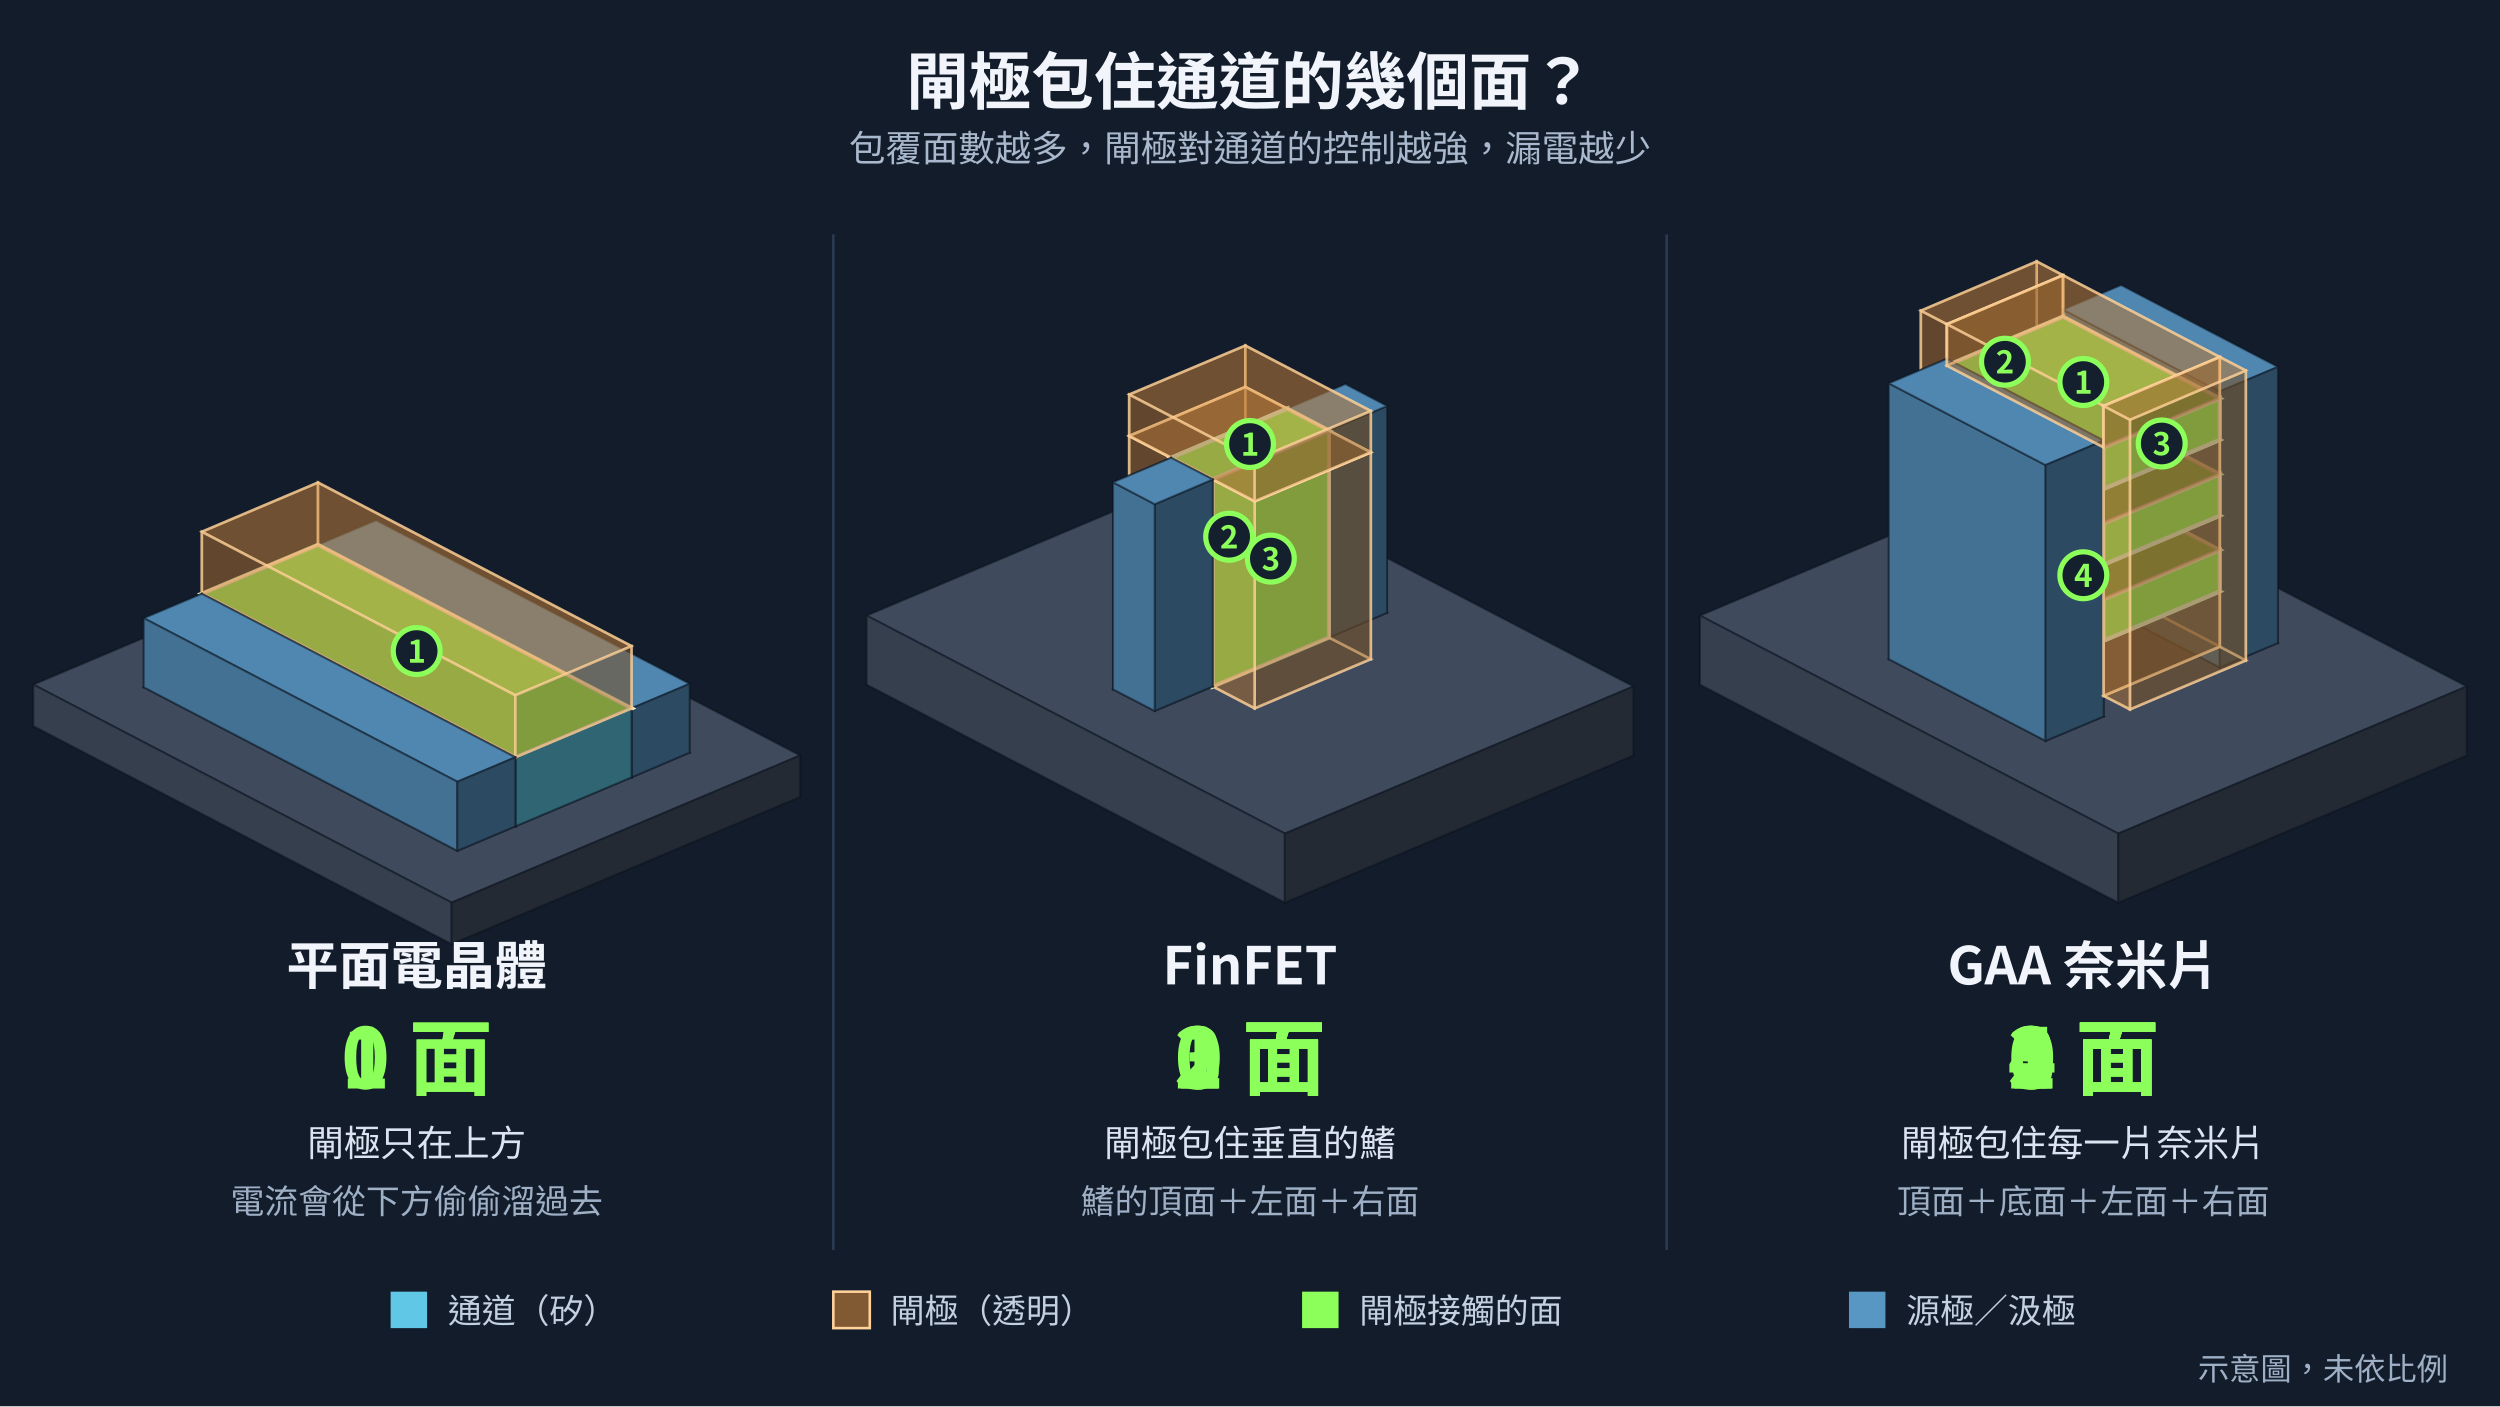
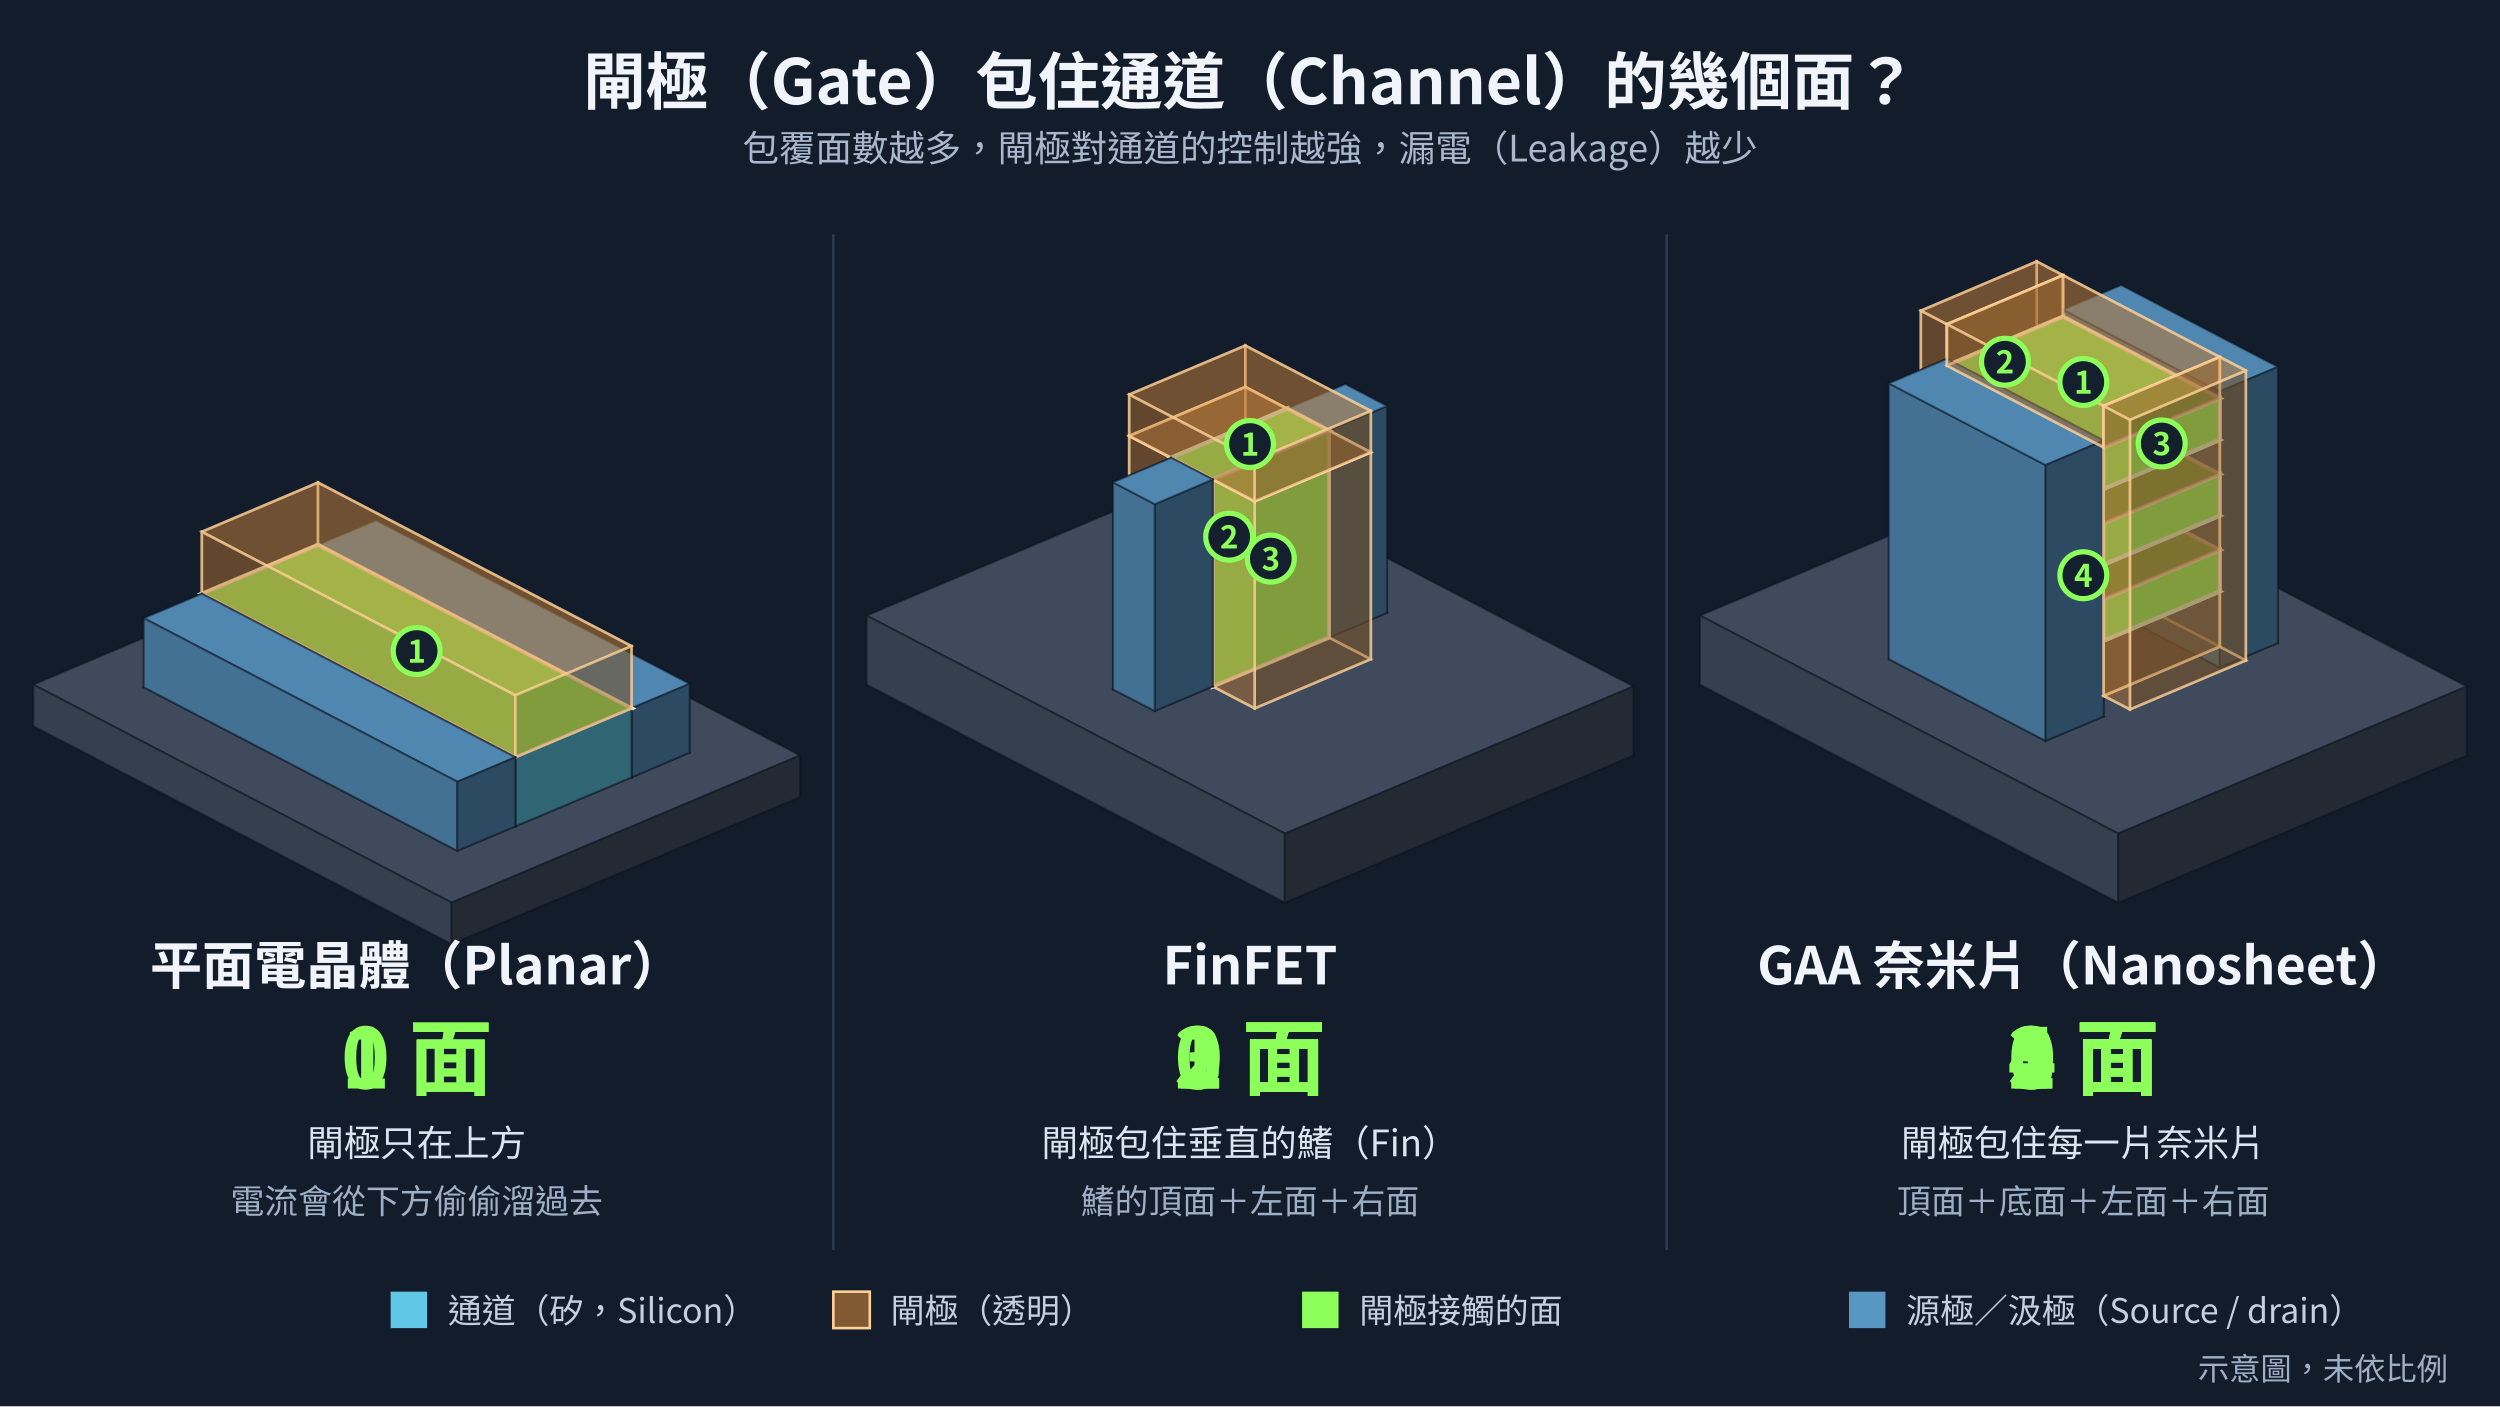
<svg xmlns="http://www.w3.org/2000/svg" xml:lang="zh-Hant-TW" viewBox="0 0 960 540" width="960" height="540" role="img" aria-labelledby="t d">
  <style>
text{font-family:"Noto Sans TC","PingFang TC","Microsoft JhengHei","Noto Sans CJK TC",system-ui,-apple-system,"Segoe UI",Roboto,sans-serif}
.ti{font-size:24px;font-weight:700;fill:#f1f5fb}.su{font-size:14px;fill:#a9b8cc}
.nm{font-size:20px;font-weight:700;fill:#f1f5fb}.ct{font-size:32px;font-weight:800;fill:#8dff5a}
.cp{font-size:14px;fill:#dbe4f0}.cp2{font-size:13px;fill:#9fb0c6}.bd{font-size:12px;font-weight:700;fill:#8dff5a;text-anchor:middle}
.lg{font-size:13px;fill:#c3d0e0}
.a{animation-duration:12s;animation-iteration-count:infinite;animation-timing-function:linear}
@keyframes k0{0%{opacity:1}8.5%{opacity:1}9.7%{opacity:0}15.467%{opacity:0}16.667%{opacity:1}100%{opacity:1}}
@keyframes k1{0%{opacity:0}8.3%{opacity:0}8.5%{opacity:1}16.667%{opacity:1}16.867%{opacity:0}100%{opacity:0}}
@keyframes k2{0%{opacity:1}8.5%{opacity:1}8.7%{opacity:0}16.467%{opacity:0}16.667%{opacity:1}100%{opacity:1}}
@keyframes k3{0%{opacity:1}8.5%{opacity:1}9.7%{opacity:0}27.967%{opacity:0}29.167%{opacity:1}100%{opacity:1}}
@keyframes k4{0%{opacity:1}8.5%{opacity:1}9.7%{opacity:0}40.467%{opacity:0}41.667%{opacity:1}100%{opacity:1}}
@keyframes k5{0%{opacity:1}8.5%{opacity:1}9.7%{opacity:0}15.467%{opacity:0}16.667%{opacity:1}100%{opacity:1}}
@keyframes k6{0%{opacity:0}8.3%{opacity:0}8.5%{opacity:1}16.667%{opacity:1}16.867%{opacity:0}100%{opacity:0}}
@keyframes k7{0%{opacity:0}16.467%{opacity:0}16.667%{opacity:1}29.167%{opacity:1}29.367%{opacity:0}100%{opacity:0}}
@keyframes k8{0%{opacity:0}28.967%{opacity:0}29.167%{opacity:1}41.667%{opacity:1}41.867%{opacity:0}100%{opacity:0}}
@keyframes k9{0%{opacity:1}8.5%{opacity:1}8.7%{opacity:0}41.467%{opacity:0}41.667%{opacity:1}100%{opacity:1}}
@keyframes k10{0%{opacity:1}8.5%{opacity:1}9.7%{opacity:0}27.967%{opacity:0}29.167%{opacity:1}100%{opacity:1}}
@keyframes k11{0%{opacity:1}8.5%{opacity:1}9.7%{opacity:0}52.967%{opacity:0}54.167%{opacity:1}100%{opacity:1}}
@keyframes k12{0%{opacity:1}8.5%{opacity:1}9.7%{opacity:0}15.467%{opacity:0}16.667%{opacity:1}100%{opacity:1}}
@keyframes k13{0%{opacity:1}8.5%{opacity:1}9.7%{opacity:0}40.467%{opacity:0}41.667%{opacity:1}100%{opacity:1}}
@keyframes k14{0%{opacity:1}8.5%{opacity:1}9.7%{opacity:0}27.967%{opacity:0}29.167%{opacity:1}100%{opacity:1}}
@keyframes k15{0%{opacity:1}8.5%{opacity:1}9.7%{opacity:0}52.967%{opacity:0}54.167%{opacity:1}100%{opacity:1}}
@keyframes k16{0%{opacity:1}8.5%{opacity:1}9.7%{opacity:0}15.467%{opacity:0}16.667%{opacity:1}100%{opacity:1}}
@keyframes k17{0%{opacity:1}8.5%{opacity:1}9.7%{opacity:0}40.467%{opacity:0}41.667%{opacity:1}100%{opacity:1}}
@keyframes k18{0%{opacity:1}8.5%{opacity:1}9.7%{opacity:0}27.967%{opacity:0}29.167%{opacity:1}100%{opacity:1}}
@keyframes k19{0%{opacity:1}8.5%{opacity:1}9.7%{opacity:0}52.967%{opacity:0}54.167%{opacity:1}100%{opacity:1}}
@keyframes k20{0%{opacity:1}8.5%{opacity:1}9.7%{opacity:0}15.467%{opacity:0}16.667%{opacity:1}100%{opacity:1}}
@keyframes k21{0%{opacity:1}8.5%{opacity:1}9.7%{opacity:0}40.467%{opacity:0}41.667%{opacity:1}100%{opacity:1}}
@keyframes k22{0%{opacity:0}8.3%{opacity:0}8.5%{opacity:1}16.667%{opacity:1}16.867%{opacity:0}100%{opacity:0}}
@keyframes k23{0%{opacity:0}16.467%{opacity:0}16.667%{opacity:1}29.167%{opacity:1}29.367%{opacity:0}100%{opacity:0}}
@keyframes k24{0%{opacity:0}28.967%{opacity:0}29.167%{opacity:1}41.667%{opacity:1}41.867%{opacity:0}100%{opacity:0}}
@keyframes k25{0%{opacity:0}41.467%{opacity:0}41.667%{opacity:1}54.167%{opacity:1}54.367%{opacity:0}100%{opacity:0}}
@keyframes k26{0%{opacity:1}8.5%{opacity:1}8.7%{opacity:0}53.967%{opacity:0}54.167%{opacity:1}100%{opacity:1}}
@media (prefers-reduced-motion:reduce){.a{animation:none!important;opacity:1!important}}
</style>
  <rect width="960" height="540" fill="#121c2a" />
-   <text x="480" y="40" class="ti" text-anchor="middle">閘極包住通道的幾個面？</text>
-   <text x="480" y="62" class="su" text-anchor="middle">包覆面數越多，閘極對通道的控制越強，漏電越少</text>
+   <text x="480" y="40" class="ti" text-anchor="middle">閘極（Gate）包住通道（Channel）的幾個面？</text>
+   <text x="480" y="62" class="su" text-anchor="middle">包覆面數越多，閘極對通道的控制越強，漏電（Leakage）越少</text>
  <line x1="320" y1="90" x2="320" y2="480" stroke="#2a3a50" />
  <line x1="640" y1="90" x2="640" y2="480" stroke="#2a3a50" />
  <g>
    <polygon points="12.8,278.8 146.6,222.2 146.6,206.3 12.8,262.9" fill="#1f252e" stroke="#0d1520" stroke-opacity=".5" stroke-width=".8" />
    <polygon points="307.2,306.0 146.6,222.2 146.6,206.3 307.2,290.1" fill="#1f252e" stroke="#0d1520" stroke-opacity=".5" stroke-width=".8" />
    <polygon points="173.4,362.5 307.2,306.0 146.6,222.2 12.8,278.8" fill="#1f252e" stroke="#0d1520" stroke-opacity=".5" stroke-width=".8" />
    <polygon points="173.4,346.6 307.2,290.1 146.6,206.3 12.8,262.9" fill="#3f4b5d" stroke="#0d1520" stroke-opacity=".5" stroke-width=".8" />
    <polygon points="173.4,362.5 12.8,278.8 12.8,262.9 173.4,346.6" fill="#353f4e" stroke="#0d1520" stroke-opacity=".5" stroke-width=".8" />
    <polygon points="173.4,362.5 307.2,306.0 307.2,290.1 173.4,346.6" fill="#232a34" stroke="#0d1520" stroke-opacity=".5" stroke-width=".8" />
    <polygon points="122.1,235.7 144.4,226.2 144.4,199.8 122.1,209.2" fill="#274358" stroke="#0d1520" stroke-opacity=".5" stroke-width=".8" />
    <polygon points="264.8,289.0 144.4,226.2 144.4,199.8 264.8,262.6" fill="#274358" stroke="#0d1520" stroke-opacity=".5" stroke-width=".8" />
    <polygon points="242.5,298.5 264.8,289.0 144.4,226.2 122.1,235.7" fill="#274358" stroke="#0d1520" stroke-opacity=".5" stroke-width=".8" />
    <polygon points="242.5,272.0 264.8,262.6 144.4,199.8 122.1,209.2" fill="#4f87b0" stroke="#0d1520" stroke-opacity=".5" stroke-width=".8" />
    <polygon points="242.5,298.5 122.1,235.7 122.1,209.2 242.5,272.0" fill="#427194" stroke="#0d1520" stroke-opacity=".5" stroke-width=".8" />
    <polygon points="242.5,298.5 264.8,289.0 264.8,262.6 242.5,272.0" fill="#2c4b63" stroke="#0d1520" stroke-opacity=".5" stroke-width=".8" />
    <polygon points="77.5,254.5 122.1,235.7 122.1,209.2 77.5,228.0" fill="#2b5a67" stroke="#0d1520" stroke-opacity=".5" stroke-width=".8" />
    <polygon points="242.5,298.5 122.1,235.7 122.1,209.2 242.5,272.0" fill="#2b5a67" stroke="#0d1520" stroke-opacity=".5" stroke-width=".8" />
    <polygon points="197.9,317.3 242.5,298.5 122.1,235.7 77.5,254.5" fill="#2b5a67" stroke="#0d1520" stroke-opacity=".5" stroke-width=".8" />
    <polygon points="197.9,290.8 242.5,272.0 122.1,209.2 77.5,228.0" fill="#56b4cf" stroke="#0d1520" stroke-opacity=".5" stroke-width=".8" />
    <polygon points="197.9,290.8 242.5,272.0 122.1,209.2 77.5,228.0" fill="#8dff5a" class="a" style="animation-name:k0" stroke="#e8ffd9" stroke-width="1.6" />
    <polygon points="197.9,317.3 77.5,254.5 77.5,228.0 197.9,290.8" fill="#4897ae" stroke="#0d1520" stroke-opacity=".5" stroke-width=".8" />
    <polygon points="197.9,317.3 242.5,298.5 242.5,272.0 197.9,290.8" fill="#306574" stroke="#0d1520" stroke-opacity=".5" stroke-width=".8" />
    <polygon points="77.5,228.0 122.1,209.2 122.1,185.3 77.5,204.2" fill="#724c24" fill-opacity=".34" stroke="#ffd29a" stroke-opacity=".6" stroke-width="1" />
    <polygon points="242.5,272.0 122.1,209.2 122.1,185.3 242.5,248.1" fill="#724c24" fill-opacity=".34" stroke="#ffd29a" stroke-opacity=".6" stroke-width="1" />
    <polygon points="197.9,290.8 242.5,272.0 122.1,209.2 77.5,228.0" fill="#724c24" fill-opacity=".34" stroke="#ffd29a" stroke-opacity=".6" stroke-width="1" />
    <polygon points="197.9,267.0 242.5,248.1 122.1,185.3 77.5,204.2" fill="#e59948" fill-opacity=".34" stroke="#ffd29a" stroke-opacity=".6" stroke-width="1" />
    <polygon points="197.9,290.8 77.5,228.0 77.5,204.2 197.9,267.0" fill="#c1803c" fill-opacity=".34" stroke="#ffd29a" stroke-opacity=".6" stroke-width="1" />
    <polygon points="197.9,290.8 242.5,272.0 242.5,248.1 197.9,267.0" fill="#805528" fill-opacity=".34" stroke="#ffd29a" stroke-opacity=".6" stroke-width="1" />
    <polygon points="55.2,263.9 77.5,254.5 77.5,228.0 55.2,237.4" fill="#274358" stroke="#0d1520" stroke-opacity=".5" stroke-width=".8" />
    <polygon points="197.9,317.3 77.5,254.5 77.5,228.0 197.9,290.8" fill="#274358" stroke="#0d1520" stroke-opacity=".5" stroke-width=".8" />
    <polygon points="175.6,326.7 197.9,317.3 77.5,254.5 55.2,263.9" fill="#274358" stroke="#0d1520" stroke-opacity=".5" stroke-width=".8" />
    <polygon points="175.6,300.2 197.9,290.8 77.5,228.0 55.2,237.4" fill="#4f87b0" stroke="#0d1520" stroke-opacity=".5" stroke-width=".8" />
    <polygon points="175.6,326.7 55.2,263.9 55.2,237.4 175.6,300.2" fill="#427194" stroke="#0d1520" stroke-opacity=".5" stroke-width=".8" />
    <polygon points="175.6,326.7 197.9,317.3 197.9,290.8 175.6,300.2" fill="#2c4b63" stroke="#0d1520" stroke-opacity=".5" stroke-width=".8" />
  </g>
  <g class="a" style="animation-name:k0">
    <circle cx="160.0" cy="250.0" r="9" fill="#14202e" stroke="#8dff5a" stroke-width="2" />
    <text x="160.0" y="254.5" class="bd">1</text>
  </g>
-   <text x="160" y="378" class="nm" text-anchor="middle">平面電晶體</text>
+   <text x="160" y="378" class="nm" text-anchor="middle">平面電晶體（Planar）</text>
  <text x="160" y="418" class="ct a" text-anchor="middle" style="animation-name:k1">0 面</text>
  <text x="160" y="418" class="ct a" text-anchor="middle" style="animation-name:k2">1 面</text>
  <text x="160" y="444" class="cp" text-anchor="middle">閘極只在上方</text>
  <text x="160" y="466" class="cp2" text-anchor="middle">電流會從下方偷偷溜過去</text>
  <g>
    <polygon points="332.8,262.9 466.6,206.3 466.6,179.9 332.8,236.4" fill="#1f252e" stroke="#0d1520" stroke-opacity=".5" stroke-width=".8" />
    <polygon points="627.2,290.1 466.6,206.3 466.6,179.9 627.2,263.6" fill="#1f252e" stroke="#0d1520" stroke-opacity=".5" stroke-width=".8" />
    <polygon points="493.4,346.6 627.2,290.1 466.6,206.3 332.8,262.9" fill="#1f252e" stroke="#0d1520" stroke-opacity=".5" stroke-width=".8" />
    <polygon points="493.4,320.1 627.2,263.6 466.6,179.9 332.8,236.4" fill="#3f4b5d" stroke="#0d1520" stroke-opacity=".5" stroke-width=".8" />
    <polygon points="493.4,346.6 332.8,262.9 332.8,236.4 493.4,320.1" fill="#353f4e" stroke="#0d1520" stroke-opacity=".5" stroke-width=".8" />
    <polygon points="493.4,346.6 627.2,290.1 627.2,263.6 493.4,320.1" fill="#232a34" stroke="#0d1520" stroke-opacity=".5" stroke-width=".8" />
    <polygon points="510.3,244.8 532.6,235.3 516.6,227.0 494.3,236.4" fill="#274358" stroke="#0d1520" stroke-opacity=".5" stroke-width=".8" />
    <polygon points="532.6,235.3 516.6,227.0 516.6,147.5 532.6,155.9" fill="#274358" stroke="#0d1520" stroke-opacity=".5" stroke-width=".8" />
    <polygon points="494.3,236.4 516.6,227.0 516.6,147.5 494.3,156.9" fill="#274358" stroke="#0d1520" stroke-opacity=".5" stroke-width=".8" />
    <polygon points="510.3,244.8 532.6,235.3 532.6,155.9 510.3,165.3" fill="#2c4b63" stroke="#0d1520" stroke-opacity=".5" stroke-width=".8" />
    <polygon points="510.3,244.8 494.3,236.4 494.3,156.9 510.3,165.3" fill="#427194" stroke="#0d1520" stroke-opacity=".5" stroke-width=".8" />
    <polygon points="510.3,165.3 532.6,155.9 516.6,147.5 494.3,156.9" fill="#4f87b0" stroke="#0d1520" stroke-opacity=".5" stroke-width=".8" />
    <polygon points="449.7,255.2 494.3,236.4 478.2,228.0 433.6,246.9" fill="#724c24" fill-opacity=".34" stroke="#ffd29a" stroke-opacity=".6" stroke-width="1" />
    <polygon points="494.3,236.4 478.2,228.0 478.2,148.6 494.3,156.9" fill="#724c24" fill-opacity=".34" stroke="#ffd29a" stroke-opacity=".6" stroke-width="1" />
    <polygon points="433.6,246.9 478.2,228.0 478.2,148.6 433.6,167.4" fill="#724c24" fill-opacity=".34" stroke="#ffd29a" stroke-opacity=".6" stroke-width="1" />
    <polygon points="449.7,255.2 494.3,236.4 494.3,156.9 449.7,175.8" fill="#805528" fill-opacity=".34" stroke="#ffd29a" stroke-opacity=".6" stroke-width="1" />
    <polygon points="449.7,255.2 433.6,246.9 433.6,167.4 449.7,175.8" fill="#c1803c" fill-opacity=".34" stroke="#ffd29a" stroke-opacity=".6" stroke-width="1" />
    <polygon points="449.7,175.8 494.3,156.9 478.2,148.6 433.6,167.4" fill="#e59948" fill-opacity=".34" stroke="#ffd29a" stroke-opacity=".6" stroke-width="1" />
    <polygon points="465.7,263.6 510.3,244.8 494.3,236.4 449.7,255.2" fill="#2b5a67" stroke="#0d1520" stroke-opacity=".5" stroke-width=".8" />
    <polygon points="510.3,244.8 494.3,236.4 494.3,156.9 510.3,165.3" fill="#2b5a67" stroke="#0d1520" stroke-opacity=".5" stroke-width=".8" />
    <polygon points="449.7,255.2 494.3,236.4 494.3,156.9 449.7,175.8" fill="#2b5a67" stroke="#0d1520" stroke-opacity=".5" stroke-width=".8" />
    <polygon points="449.7,255.2 494.3,236.4 494.3,156.9 449.7,175.8" fill="#8dff5a" class="a" style="animation-name:k3" stroke="#e8ffd9" stroke-width="1.6" />
    <polygon points="465.7,263.6 510.3,244.8 510.3,165.3 465.7,184.1" fill="#306574" stroke="#0d1520" stroke-opacity=".5" stroke-width=".8" />
    <polygon points="465.7,263.6 510.3,244.8 510.3,165.3 465.7,184.1" fill="#8dff5a" class="a" style="animation-name:k4" stroke="#e8ffd9" stroke-width="1.6" />
    <polygon points="465.7,263.6 449.7,255.2 449.7,175.8 465.7,184.1" fill="#4897ae" stroke="#0d1520" stroke-opacity=".5" stroke-width=".8" />
    <polygon points="465.7,184.1 510.3,165.3 494.3,156.9 449.7,175.8" fill="#56b4cf" stroke="#0d1520" stroke-opacity=".5" stroke-width=".8" />
    <polygon points="465.7,184.1 510.3,165.3 494.3,156.9 449.7,175.8" fill="#8dff5a" class="a" style="animation-name:k5" stroke="#e8ffd9" stroke-width="1.6" />
    <polygon points="481.8,272.0 526.4,253.1 510.3,244.8 465.7,263.6" fill="#724c24" fill-opacity=".34" stroke="#ffd29a" stroke-opacity=".6" stroke-width="1" />
    <polygon points="526.4,253.1 510.3,244.8 510.3,165.3 526.4,173.7" fill="#724c24" fill-opacity=".34" stroke="#ffd29a" stroke-opacity=".6" stroke-width="1" />
    <polygon points="465.7,263.6 510.3,244.8 510.3,165.3 465.7,184.1" fill="#724c24" fill-opacity=".34" stroke="#ffd29a" stroke-opacity=".6" stroke-width="1" />
    <polygon points="481.8,272.0 526.4,253.1 526.4,173.7 481.8,192.5" fill="#805528" fill-opacity=".34" stroke="#ffd29a" stroke-opacity=".6" stroke-width="1" />
    <polygon points="481.8,272.0 465.7,263.6 465.7,184.1 481.8,192.5" fill="#c1803c" fill-opacity=".34" stroke="#ffd29a" stroke-opacity=".6" stroke-width="1" />
    <polygon points="481.8,192.5 526.4,173.7 510.3,165.3 465.7,184.1" fill="#e59948" fill-opacity=".34" stroke="#ffd29a" stroke-opacity=".6" stroke-width="1" />
    <polygon points="433.6,167.4 478.2,148.6 478.2,132.7 433.6,151.5" fill="#724c24" fill-opacity=".34" stroke="#ffd29a" stroke-opacity=".6" stroke-width="1" />
    <polygon points="526.4,173.7 478.2,148.6 478.2,132.7 526.4,157.8" fill="#724c24" fill-opacity=".34" stroke="#ffd29a" stroke-opacity=".6" stroke-width="1" />
    <polygon points="481.8,192.5 526.4,173.7 478.2,148.6 433.6,167.4" fill="#724c24" fill-opacity=".34" stroke="#ffd29a" stroke-opacity=".6" stroke-width="1" />
    <polygon points="481.8,176.6 526.4,157.8 478.2,132.7 433.6,151.5" fill="#e59948" fill-opacity=".34" stroke="#ffd29a" stroke-opacity=".6" stroke-width="1" />
    <polygon points="481.8,192.5 433.6,167.4 433.6,151.5 481.8,176.6" fill="#c1803c" fill-opacity=".34" stroke="#ffd29a" stroke-opacity=".6" stroke-width="1" />
    <polygon points="481.8,192.5 526.4,173.7 526.4,157.8 481.8,176.6" fill="#805528" fill-opacity=".34" stroke="#ffd29a" stroke-opacity=".6" stroke-width="1" />
    <polygon points="443.4,273.0 465.7,263.6 449.7,255.2 427.4,264.7" fill="#274358" stroke="#0d1520" stroke-opacity=".5" stroke-width=".8" />
    <polygon points="465.7,263.6 449.7,255.2 449.7,175.8 465.7,184.1" fill="#274358" stroke="#0d1520" stroke-opacity=".5" stroke-width=".8" />
    <polygon points="427.4,264.7 449.7,255.2 449.7,175.8 427.4,185.2" fill="#274358" stroke="#0d1520" stroke-opacity=".5" stroke-width=".8" />
    <polygon points="443.4,273.0 465.7,263.6 465.7,184.1 443.4,193.6" fill="#2c4b63" stroke="#0d1520" stroke-opacity=".5" stroke-width=".8" />
    <polygon points="443.4,273.0 427.4,264.7 427.4,185.2 443.4,193.6" fill="#427194" stroke="#0d1520" stroke-opacity=".5" stroke-width=".8" />
    <polygon points="443.4,193.6 465.7,184.1 449.7,175.8 427.4,185.2" fill="#4f87b0" stroke="#0d1520" stroke-opacity=".5" stroke-width=".8" />
  </g>
  <g class="a" style="animation-name:k3">
    <circle cx="472.0" cy="206.1" r="9" fill="#14202e" stroke="#8dff5a" stroke-width="2" />
    <text x="472.0" y="210.6" class="bd">2</text>
  </g>
  <g class="a" style="animation-name:k4">
    <circle cx="488.0" cy="214.5" r="9" fill="#14202e" stroke="#8dff5a" stroke-width="2" />
    <text x="488.0" y="219.0" class="bd">3</text>
  </g>
  <g class="a" style="animation-name:k5">
    <circle cx="480.0" cy="170.5" r="9" fill="#14202e" stroke="#8dff5a" stroke-width="2" />
    <text x="480.0" y="175.0" class="bd">1</text>
  </g>
  <text x="480" y="378" class="nm" text-anchor="middle">FinFET</text>
  <text x="480" y="418" class="ct a" text-anchor="middle" style="animation-name:k6">0 面</text>
  <text x="480" y="418" class="ct a" text-anchor="middle" style="animation-name:k7">1 面</text>
  <text x="480" y="418" class="ct a" text-anchor="middle" style="animation-name:k8">2 面</text>
  <text x="480" y="418" class="ct a" text-anchor="middle" style="animation-name:k9">3 面</text>
-   <text x="480" y="444" class="cp" text-anchor="middle">閘極包住垂直的鰭</text>
+   <text x="480" y="444" class="cp" text-anchor="middle">閘極包住垂直的鰭（Fin）</text>
  <text x="480" y="466" class="cp2" text-anchor="middle">鰭的頂面＋左面＋右面</text>
  <g>
    <polygon points="652.8,262.9 786.6,206.3 786.6,179.9 652.8,236.4" fill="#1f252e" stroke="#0d1520" stroke-opacity=".5" stroke-width=".8" />
    <polygon points="947.2,290.1 786.6,206.3 786.6,179.9 947.2,263.6" fill="#1f252e" stroke="#0d1520" stroke-opacity=".5" stroke-width=".8" />
    <polygon points="813.4,346.6 947.2,290.1 786.6,206.3 652.8,262.9" fill="#1f252e" stroke="#0d1520" stroke-opacity=".5" stroke-width=".8" />
    <polygon points="813.4,320.1 947.2,263.6 786.6,179.9 652.8,236.4" fill="#3f4b5d" stroke="#0d1520" stroke-opacity=".5" stroke-width=".8" />
    <polygon points="813.4,346.6 652.8,262.9 652.8,236.4 813.4,320.1" fill="#353f4e" stroke="#0d1520" stroke-opacity=".5" stroke-width=".8" />
    <polygon points="813.4,346.6 947.2,290.1 947.2,263.6 813.4,320.1" fill="#232a34" stroke="#0d1520" stroke-opacity=".5" stroke-width=".8" />
    <polygon points="747.6,235.8 792.2,216.9 782.1,211.7 737.6,230.5" fill="#724c24" fill-opacity=".34" stroke="#ffd29a" stroke-opacity=".6" stroke-width="1" />
    <polygon points="792.2,216.9 782.1,211.7 782.1,100.4 792.2,105.7" fill="#724c24" fill-opacity=".34" stroke="#ffd29a" stroke-opacity=".6" stroke-width="1" />
    <polygon points="737.6,230.5 782.1,211.7 782.1,100.4 737.6,119.3" fill="#724c24" fill-opacity=".34" stroke="#ffd29a" stroke-opacity=".6" stroke-width="1" />
    <polygon points="747.6,235.8 792.2,216.9 792.2,105.7 747.6,124.5" fill="#805528" fill-opacity=".34" stroke="#ffd29a" stroke-opacity=".6" stroke-width="1" />
    <polygon points="747.6,235.8 737.6,230.5 737.6,119.3 747.6,124.5" fill="#c1803c" fill-opacity=".34" stroke="#ffd29a" stroke-opacity=".6" stroke-width="1" />
    <polygon points="747.6,124.5 792.2,105.7 782.1,100.4 737.6,119.3" fill="#e59948" fill-opacity=".34" stroke="#ffd29a" stroke-opacity=".6" stroke-width="1" />
    <polygon points="792.2,224.9 814.5,215.5 814.5,109.5 792.2,118.9" fill="#274358" stroke="#0d1520" stroke-opacity=".5" stroke-width=".8" />
    <polygon points="852.4,256.3 874.7,246.9 814.5,215.5 792.2,224.9" fill="#274358" stroke="#0d1520" stroke-opacity=".5" stroke-width=".8" />
    <polygon points="874.7,246.9 814.5,215.5 814.5,109.5 874.7,140.9" fill="#274358" stroke="#0d1520" stroke-opacity=".5" stroke-width=".8" />
    <polygon points="852.4,256.3 792.2,224.9 792.2,118.9 852.4,150.3" fill="#427194" stroke="#0d1520" stroke-opacity=".5" stroke-width=".8" />
    <polygon points="852.4,150.3 874.7,140.9 814.5,109.5 792.2,118.9" fill="#4f87b0" stroke="#0d1520" stroke-opacity=".5" stroke-width=".8" />
    <polygon points="852.4,256.3 874.7,246.9 874.7,140.9 852.4,150.3" fill="#2c4b63" stroke="#0d1520" stroke-opacity=".5" stroke-width=".8" />
    <polygon points="747.6,235.8 792.2,216.9 792.2,195.7 747.6,214.6" fill="#724c24" fill-opacity=".34" stroke="#ffd29a" stroke-opacity=".6" stroke-width="1" />
    <polygon points="852.4,248.3 792.2,216.9 792.2,195.7 852.4,227.1" fill="#724c24" fill-opacity=".34" stroke="#ffd29a" stroke-opacity=".6" stroke-width="1" />
    <polygon points="807.8,267.2 852.4,248.3 792.2,216.9 747.6,235.8" fill="#724c24" fill-opacity=".34" stroke="#ffd29a" stroke-opacity=".6" stroke-width="1" />
    <polygon points="807.8,246.0 852.4,227.1 792.2,195.7 747.6,214.6" fill="#e59948" fill-opacity=".34" stroke="#ffd29a" stroke-opacity=".6" stroke-width="1" />
    <polygon points="807.8,267.2 747.6,235.8 747.6,214.6 807.8,246.0" fill="#c1803c" fill-opacity=".34" stroke="#ffd29a" stroke-opacity=".6" stroke-width="1" />
    <polygon points="807.8,267.2 852.4,248.3 852.4,227.1 807.8,246.0" fill="#805528" fill-opacity=".34" stroke="#ffd29a" stroke-opacity=".6" stroke-width="1" />
    <polygon points="747.6,214.6 792.2,195.7 792.2,179.8 747.6,198.7" fill="#2b5a67" stroke="#0d1520" stroke-opacity=".5" stroke-width=".8" />
    <polygon points="747.6,214.6 792.2,195.7 792.2,179.8 747.6,198.7" fill="#8dff5a" class="a" style="animation-name:k10" stroke="#e8ffd9" stroke-width="1.6" />
    <polygon points="852.4,227.1 792.2,195.7 792.2,179.8 852.4,211.2" fill="#2b5a67" stroke="#0d1520" stroke-opacity=".5" stroke-width=".8" />
    <polygon points="807.8,246.0 852.4,227.1 792.2,195.7 747.6,214.6" fill="#2b5a67" stroke="#0d1520" stroke-opacity=".5" stroke-width=".8" />
    <polygon points="807.8,246.0 852.4,227.1 792.2,195.7 747.6,214.6" fill="#8dff5a" class="a" style="animation-name:k11" stroke="#e8ffd9" stroke-width="1.6" />
    <polygon points="807.8,230.1 852.4,211.2 792.2,179.8 747.6,198.7" fill="#56b4cf" stroke="#0d1520" stroke-opacity=".5" stroke-width=".8" />
    <polygon points="807.8,230.1 852.4,211.2 792.2,179.8 747.6,198.7" fill="#8dff5a" class="a" style="animation-name:k12" stroke="#e8ffd9" stroke-width="1.6" />
    <polygon points="807.8,246.0 747.6,214.6 747.6,198.7 807.8,230.1" fill="#4897ae" stroke="#0d1520" stroke-opacity=".5" stroke-width=".8" />
    <polygon points="807.8,246.0 852.4,227.1 852.4,211.2 807.8,230.1" fill="#306574" stroke="#0d1520" stroke-opacity=".5" stroke-width=".8" />
    <polygon points="807.8,246.0 852.4,227.1 852.4,211.2 807.8,230.1" fill="#8dff5a" class="a" style="animation-name:k13" stroke="#e8ffd9" stroke-width="1.6" />
    <polygon points="747.6,198.7 792.2,179.8 792.2,166.6 747.6,185.4" fill="#724c24" fill-opacity=".34" stroke="#ffd29a" stroke-opacity=".6" stroke-width="1" />
    <polygon points="852.4,211.2 792.2,179.8 792.2,166.6 852.4,198.0" fill="#724c24" fill-opacity=".34" stroke="#ffd29a" stroke-opacity=".6" stroke-width="1" />
    <polygon points="807.8,230.1 852.4,211.2 792.2,179.8 747.6,198.7" fill="#724c24" fill-opacity=".34" stroke="#ffd29a" stroke-opacity=".6" stroke-width="1" />
    <polygon points="807.8,216.8 852.4,198.0 792.2,166.6 747.6,185.4" fill="#e59948" fill-opacity=".34" stroke="#ffd29a" stroke-opacity=".6" stroke-width="1" />
    <polygon points="807.8,230.1 747.6,198.7 747.6,185.4 807.8,216.8" fill="#c1803c" fill-opacity=".34" stroke="#ffd29a" stroke-opacity=".6" stroke-width="1" />
    <polygon points="807.8,230.1 852.4,211.2 852.4,198.0 807.8,216.8" fill="#805528" fill-opacity=".34" stroke="#ffd29a" stroke-opacity=".6" stroke-width="1" />
    <polygon points="747.6,185.4 792.2,166.6 792.2,150.7 747.6,169.6" fill="#2b5a67" stroke="#0d1520" stroke-opacity=".5" stroke-width=".8" />
    <polygon points="747.6,185.4 792.2,166.6 792.2,150.7 747.6,169.6" fill="#8dff5a" class="a" style="animation-name:k14" stroke="#e8ffd9" stroke-width="1.6" />
    <polygon points="852.4,198.0 792.2,166.6 792.2,150.7 852.4,182.1" fill="#2b5a67" stroke="#0d1520" stroke-opacity=".5" stroke-width=".8" />
    <polygon points="807.8,216.8 852.4,198.0 792.2,166.6 747.6,185.4" fill="#2b5a67" stroke="#0d1520" stroke-opacity=".5" stroke-width=".8" />
    <polygon points="807.8,216.8 852.4,198.0 792.2,166.6 747.6,185.4" fill="#8dff5a" class="a" style="animation-name:k15" stroke="#e8ffd9" stroke-width="1.6" />
    <polygon points="807.8,201.0 852.4,182.1 792.2,150.7 747.6,169.6" fill="#56b4cf" stroke="#0d1520" stroke-opacity=".5" stroke-width=".8" />
    <polygon points="807.8,201.0 852.4,182.1 792.2,150.7 747.6,169.6" fill="#8dff5a" class="a" style="animation-name:k16" stroke="#e8ffd9" stroke-width="1.6" />
    <polygon points="807.8,216.8 747.6,185.4 747.6,169.6 807.8,201.0" fill="#4897ae" stroke="#0d1520" stroke-opacity=".5" stroke-width=".8" />
    <polygon points="807.8,216.8 852.4,198.0 852.4,182.1 807.8,201.0" fill="#306574" stroke="#0d1520" stroke-opacity=".5" stroke-width=".8" />
    <polygon points="807.8,216.8 852.4,198.0 852.4,182.1 807.8,201.0" fill="#8dff5a" class="a" style="animation-name:k17" stroke="#e8ffd9" stroke-width="1.6" />
    <polygon points="747.6,169.6 792.2,150.7 792.2,137.5 747.6,156.3" fill="#724c24" fill-opacity=".34" stroke="#ffd29a" stroke-opacity=".6" stroke-width="1" />
    <polygon points="852.4,182.1 792.2,150.7 792.2,137.5 852.4,168.9" fill="#724c24" fill-opacity=".34" stroke="#ffd29a" stroke-opacity=".6" stroke-width="1" />
    <polygon points="807.8,201.0 852.4,182.1 792.2,150.7 747.6,169.6" fill="#724c24" fill-opacity=".34" stroke="#ffd29a" stroke-opacity=".6" stroke-width="1" />
    <polygon points="807.8,187.7 852.4,168.9 792.2,137.5 747.6,156.3" fill="#e59948" fill-opacity=".34" stroke="#ffd29a" stroke-opacity=".6" stroke-width="1" />
    <polygon points="807.8,201.0 747.6,169.6 747.6,156.3 807.8,187.7" fill="#c1803c" fill-opacity=".34" stroke="#ffd29a" stroke-opacity=".6" stroke-width="1" />
    <polygon points="807.8,201.0 852.4,182.1 852.4,168.9 807.8,187.7" fill="#805528" fill-opacity=".34" stroke="#ffd29a" stroke-opacity=".6" stroke-width="1" />
    <polygon points="747.6,156.3 792.2,137.5 792.2,121.6 747.6,140.4" fill="#2b5a67" stroke="#0d1520" stroke-opacity=".5" stroke-width=".8" />
    <polygon points="747.6,156.3 792.2,137.5 792.2,121.6 747.6,140.4" fill="#8dff5a" class="a" style="animation-name:k18" stroke="#e8ffd9" stroke-width="1.6" />
    <polygon points="852.4,168.9 792.2,137.5 792.2,121.6 852.4,153.0" fill="#2b5a67" stroke="#0d1520" stroke-opacity=".5" stroke-width=".8" />
    <polygon points="807.8,187.7 852.4,168.9 792.2,137.5 747.6,156.3" fill="#2b5a67" stroke="#0d1520" stroke-opacity=".5" stroke-width=".8" />
    <polygon points="807.8,187.7 852.4,168.9 792.2,137.5 747.6,156.3" fill="#8dff5a" class="a" style="animation-name:k19" stroke="#e8ffd9" stroke-width="1.6" />
    <polygon points="807.8,171.8 852.4,153.0 792.2,121.6 747.6,140.4" fill="#56b4cf" stroke="#0d1520" stroke-opacity=".5" stroke-width=".8" />
    <polygon points="807.8,171.8 852.4,153.0 792.2,121.6 747.6,140.4" fill="#8dff5a" class="a" style="animation-name:k20" stroke="#e8ffd9" stroke-width="1.6" />
    <polygon points="807.8,187.7 747.6,156.3 747.6,140.4 807.8,171.8" fill="#4897ae" stroke="#0d1520" stroke-opacity=".5" stroke-width=".8" />
    <polygon points="807.8,187.7 852.4,168.9 852.4,153.0 807.8,171.8" fill="#306574" stroke="#0d1520" stroke-opacity=".5" stroke-width=".8" />
    <polygon points="807.8,187.7 852.4,168.9 852.4,153.0 807.8,171.8" fill="#8dff5a" class="a" style="animation-name:k21" stroke="#e8ffd9" stroke-width="1.6" />
    <polygon points="725.3,253.1 747.6,243.7 747.6,137.8 725.3,147.2" fill="#274358" stroke="#0d1520" stroke-opacity=".5" stroke-width=".8" />
    <polygon points="785.5,284.5 807.8,275.1 747.6,243.7 725.3,253.1" fill="#274358" stroke="#0d1520" stroke-opacity=".5" stroke-width=".8" />
    <polygon points="807.8,275.1 747.6,243.7 747.6,137.8 807.8,169.2" fill="#274358" stroke="#0d1520" stroke-opacity=".5" stroke-width=".8" />
    <polygon points="785.5,284.5 725.3,253.1 725.3,147.2 785.5,178.6" fill="#427194" stroke="#0d1520" stroke-opacity=".5" stroke-width=".8" />
    <polygon points="785.5,178.6 807.8,169.2 747.6,137.8 725.3,147.2" fill="#4f87b0" stroke="#0d1520" stroke-opacity=".5" stroke-width=".8" />
    <polygon points="785.5,284.5 807.8,275.1 807.8,169.2 785.5,178.6" fill="#2c4b63" stroke="#0d1520" stroke-opacity=".5" stroke-width=".8" />
    <polygon points="747.6,140.4 792.2,121.6 792.2,105.7 747.6,124.5" fill="#724c24" fill-opacity=".34" stroke="#ffd29a" stroke-opacity=".6" stroke-width="1" />
    <polygon points="852.4,153.0 792.2,121.6 792.2,105.7 852.4,137.1" fill="#724c24" fill-opacity=".34" stroke="#ffd29a" stroke-opacity=".6" stroke-width="1" />
    <polygon points="807.8,171.8 852.4,153.0 792.2,121.6 747.6,140.4" fill="#724c24" fill-opacity=".34" stroke="#ffd29a" stroke-opacity=".6" stroke-width="1" />
    <polygon points="807.8,155.9 852.4,137.1 792.2,105.7 747.6,124.5" fill="#e59948" fill-opacity=".34" stroke="#ffd29a" stroke-opacity=".6" stroke-width="1" />
    <polygon points="807.8,171.8 747.6,140.4 747.6,124.5 807.8,155.9" fill="#c1803c" fill-opacity=".34" stroke="#ffd29a" stroke-opacity=".6" stroke-width="1" />
    <polygon points="807.8,171.8 852.4,153.0 852.4,137.1 807.8,155.9" fill="#805528" fill-opacity=".34" stroke="#ffd29a" stroke-opacity=".6" stroke-width="1" />
    <polygon points="817.9,272.4 862.4,253.6 852.4,248.3 807.8,267.2" fill="#724c24" fill-opacity=".34" stroke="#ffd29a" stroke-opacity=".6" stroke-width="1" />
    <polygon points="862.4,253.6 852.4,248.3 852.4,137.1 862.4,142.3" fill="#724c24" fill-opacity=".34" stroke="#ffd29a" stroke-opacity=".6" stroke-width="1" />
    <polygon points="807.8,267.2 852.4,248.3 852.4,137.1 807.8,155.9" fill="#724c24" fill-opacity=".34" stroke="#ffd29a" stroke-opacity=".6" stroke-width="1" />
    <polygon points="817.9,272.4 862.4,253.6 862.4,142.3 817.9,161.2" fill="#805528" fill-opacity=".34" stroke="#ffd29a" stroke-opacity=".6" stroke-width="1" />
    <polygon points="817.9,272.4 807.8,267.2 807.8,155.9 817.9,161.2" fill="#c1803c" fill-opacity=".34" stroke="#ffd29a" stroke-opacity=".6" stroke-width="1" />
    <polygon points="817.9,161.2 862.4,142.3 852.4,137.1 807.8,155.9" fill="#e59948" fill-opacity=".34" stroke="#ffd29a" stroke-opacity=".6" stroke-width="1" />
  </g>
  <g class="a" style="animation-name:k11">
    <circle cx="800.0" cy="220.9" r="9" fill="#14202e" stroke="#8dff5a" stroke-width="2" />
    <text x="800.0" y="225.4" class="bd">4</text>
  </g>
  <g class="a" style="animation-name:k18">
    <circle cx="769.9" cy="138.9" r="9" fill="#14202e" stroke="#8dff5a" stroke-width="2" />
    <text x="769.9" y="143.4" class="bd">2</text>
  </g>
  <g class="a" style="animation-name:k20">
    <circle cx="800.0" cy="146.7" r="9" fill="#14202e" stroke="#8dff5a" stroke-width="2" />
    <text x="800.0" y="151.2" class="bd">1</text>
  </g>
  <g class="a" style="animation-name:k21">
    <circle cx="830.1" cy="170.3" r="9" fill="#14202e" stroke="#8dff5a" stroke-width="2" />
    <text x="830.1" y="174.8" class="bd">3</text>
  </g>
-   <text x="800" y="378" class="nm" text-anchor="middle">GAA 奈米片</text>
+   <text x="800" y="378" class="nm" text-anchor="middle">GAA 奈米片（Nanosheet）</text>
  <text x="800" y="418" class="ct a" text-anchor="middle" style="animation-name:k22">0 面</text>
  <text x="800" y="418" class="ct a" text-anchor="middle" style="animation-name:k23">1 面</text>
  <text x="800" y="418" class="ct a" text-anchor="middle" style="animation-name:k24">2 面</text>
  <text x="800" y="418" class="ct a" text-anchor="middle" style="animation-name:k25">3 面</text>
  <text x="800" y="418" class="ct a" text-anchor="middle" style="animation-name:k26">4 面</text>
  <text x="800" y="444" class="cp" text-anchor="middle">閘極包住每一片奈米片</text>
  <text x="800" y="466" class="cp2" text-anchor="middle">頂面＋底面＋左面＋右面</text>
  <g transform="translate(150,508)">
    <rect width="14" height="14" y="-12" fill="#60c8e6" />
-     <text x="22" y="0" class="lg">通道（矽）</text>
+     <text x="22" y="0" class="lg">通道（矽，Silicon）</text>
    <rect x="170" width="14" height="14" y="-12" fill="#f0963c" fill-opacity=".5" stroke="#ffd29a" />
    <text x="192" y="0" class="lg">閘極（透明）</text>
    <rect x="350" width="14" height="14" y="-12" fill="#8dff5a" />
    <text x="372" y="0" class="lg">閘極接觸的面</text>
    <rect x="560" width="14" height="14" y="-12" fill="#5896c4" />
-     <text x="582" y="0" class="lg">源極／汲極</text>
+     <text x="582" y="0" class="lg">源極／汲極（Source / drain）</text>
  </g>
  <text x="940" y="530" class="cp2" text-anchor="end" style="font-size:12px">示意圖，未依比例</text>
</svg>
